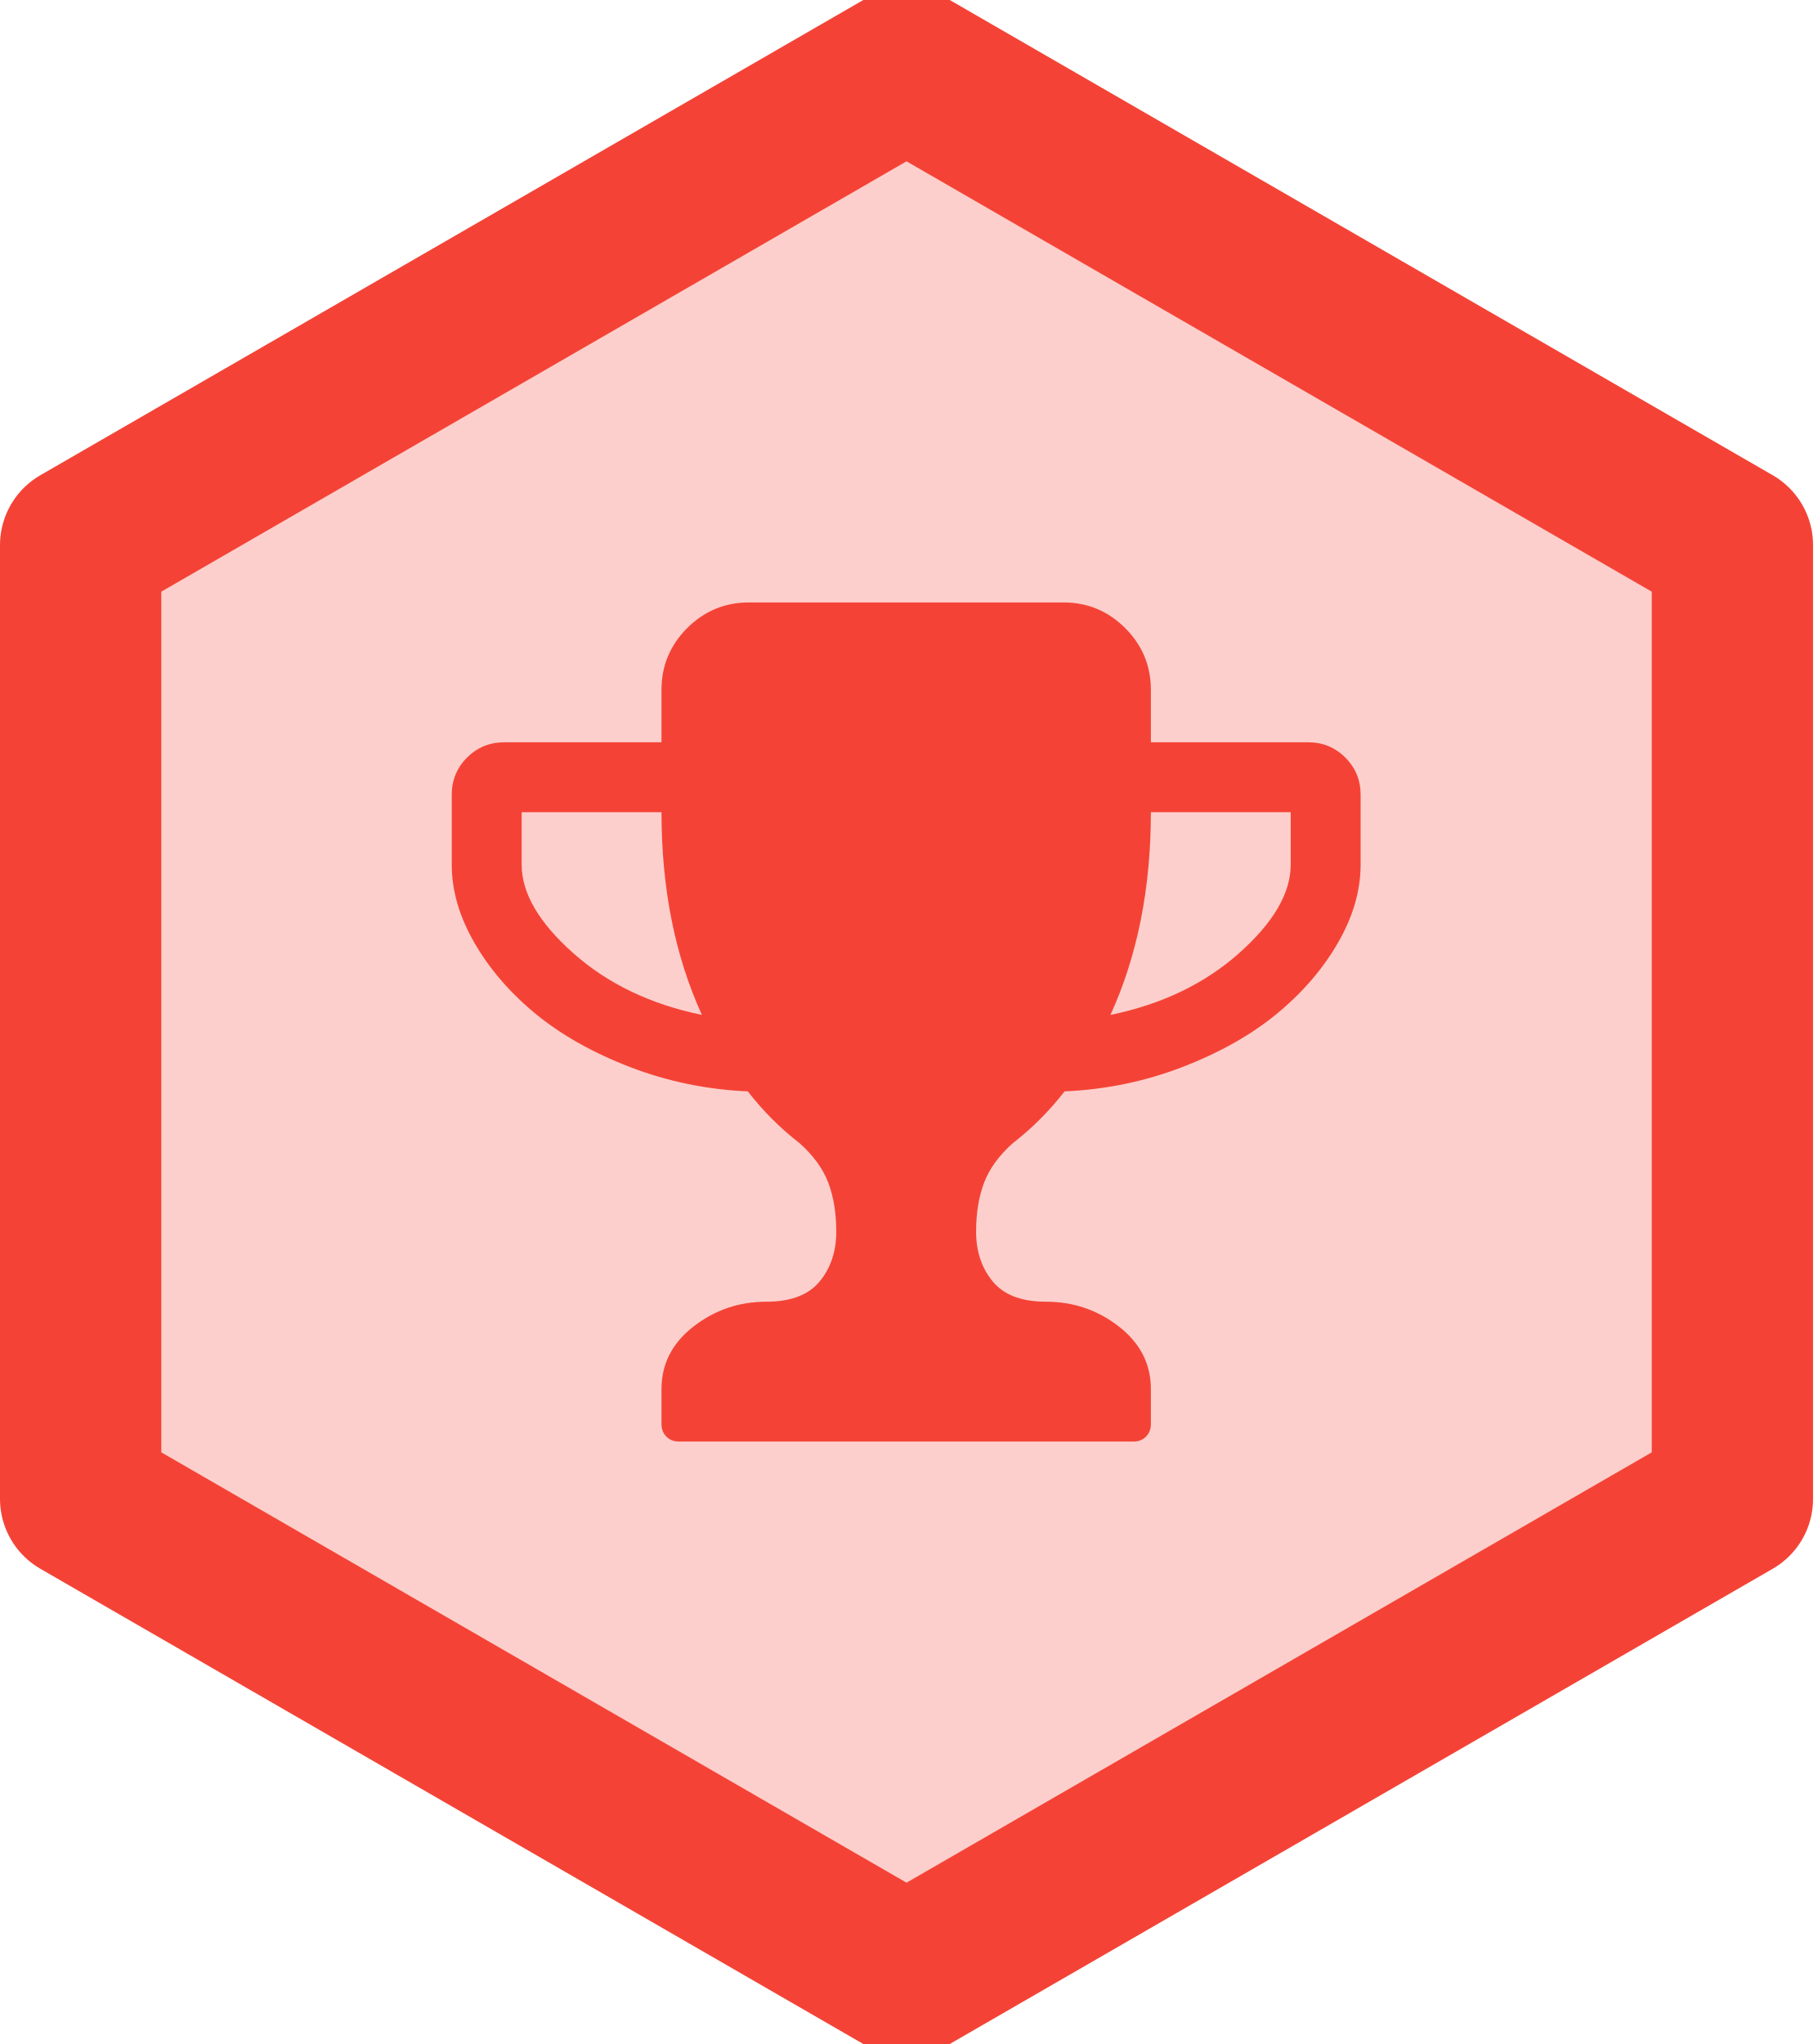
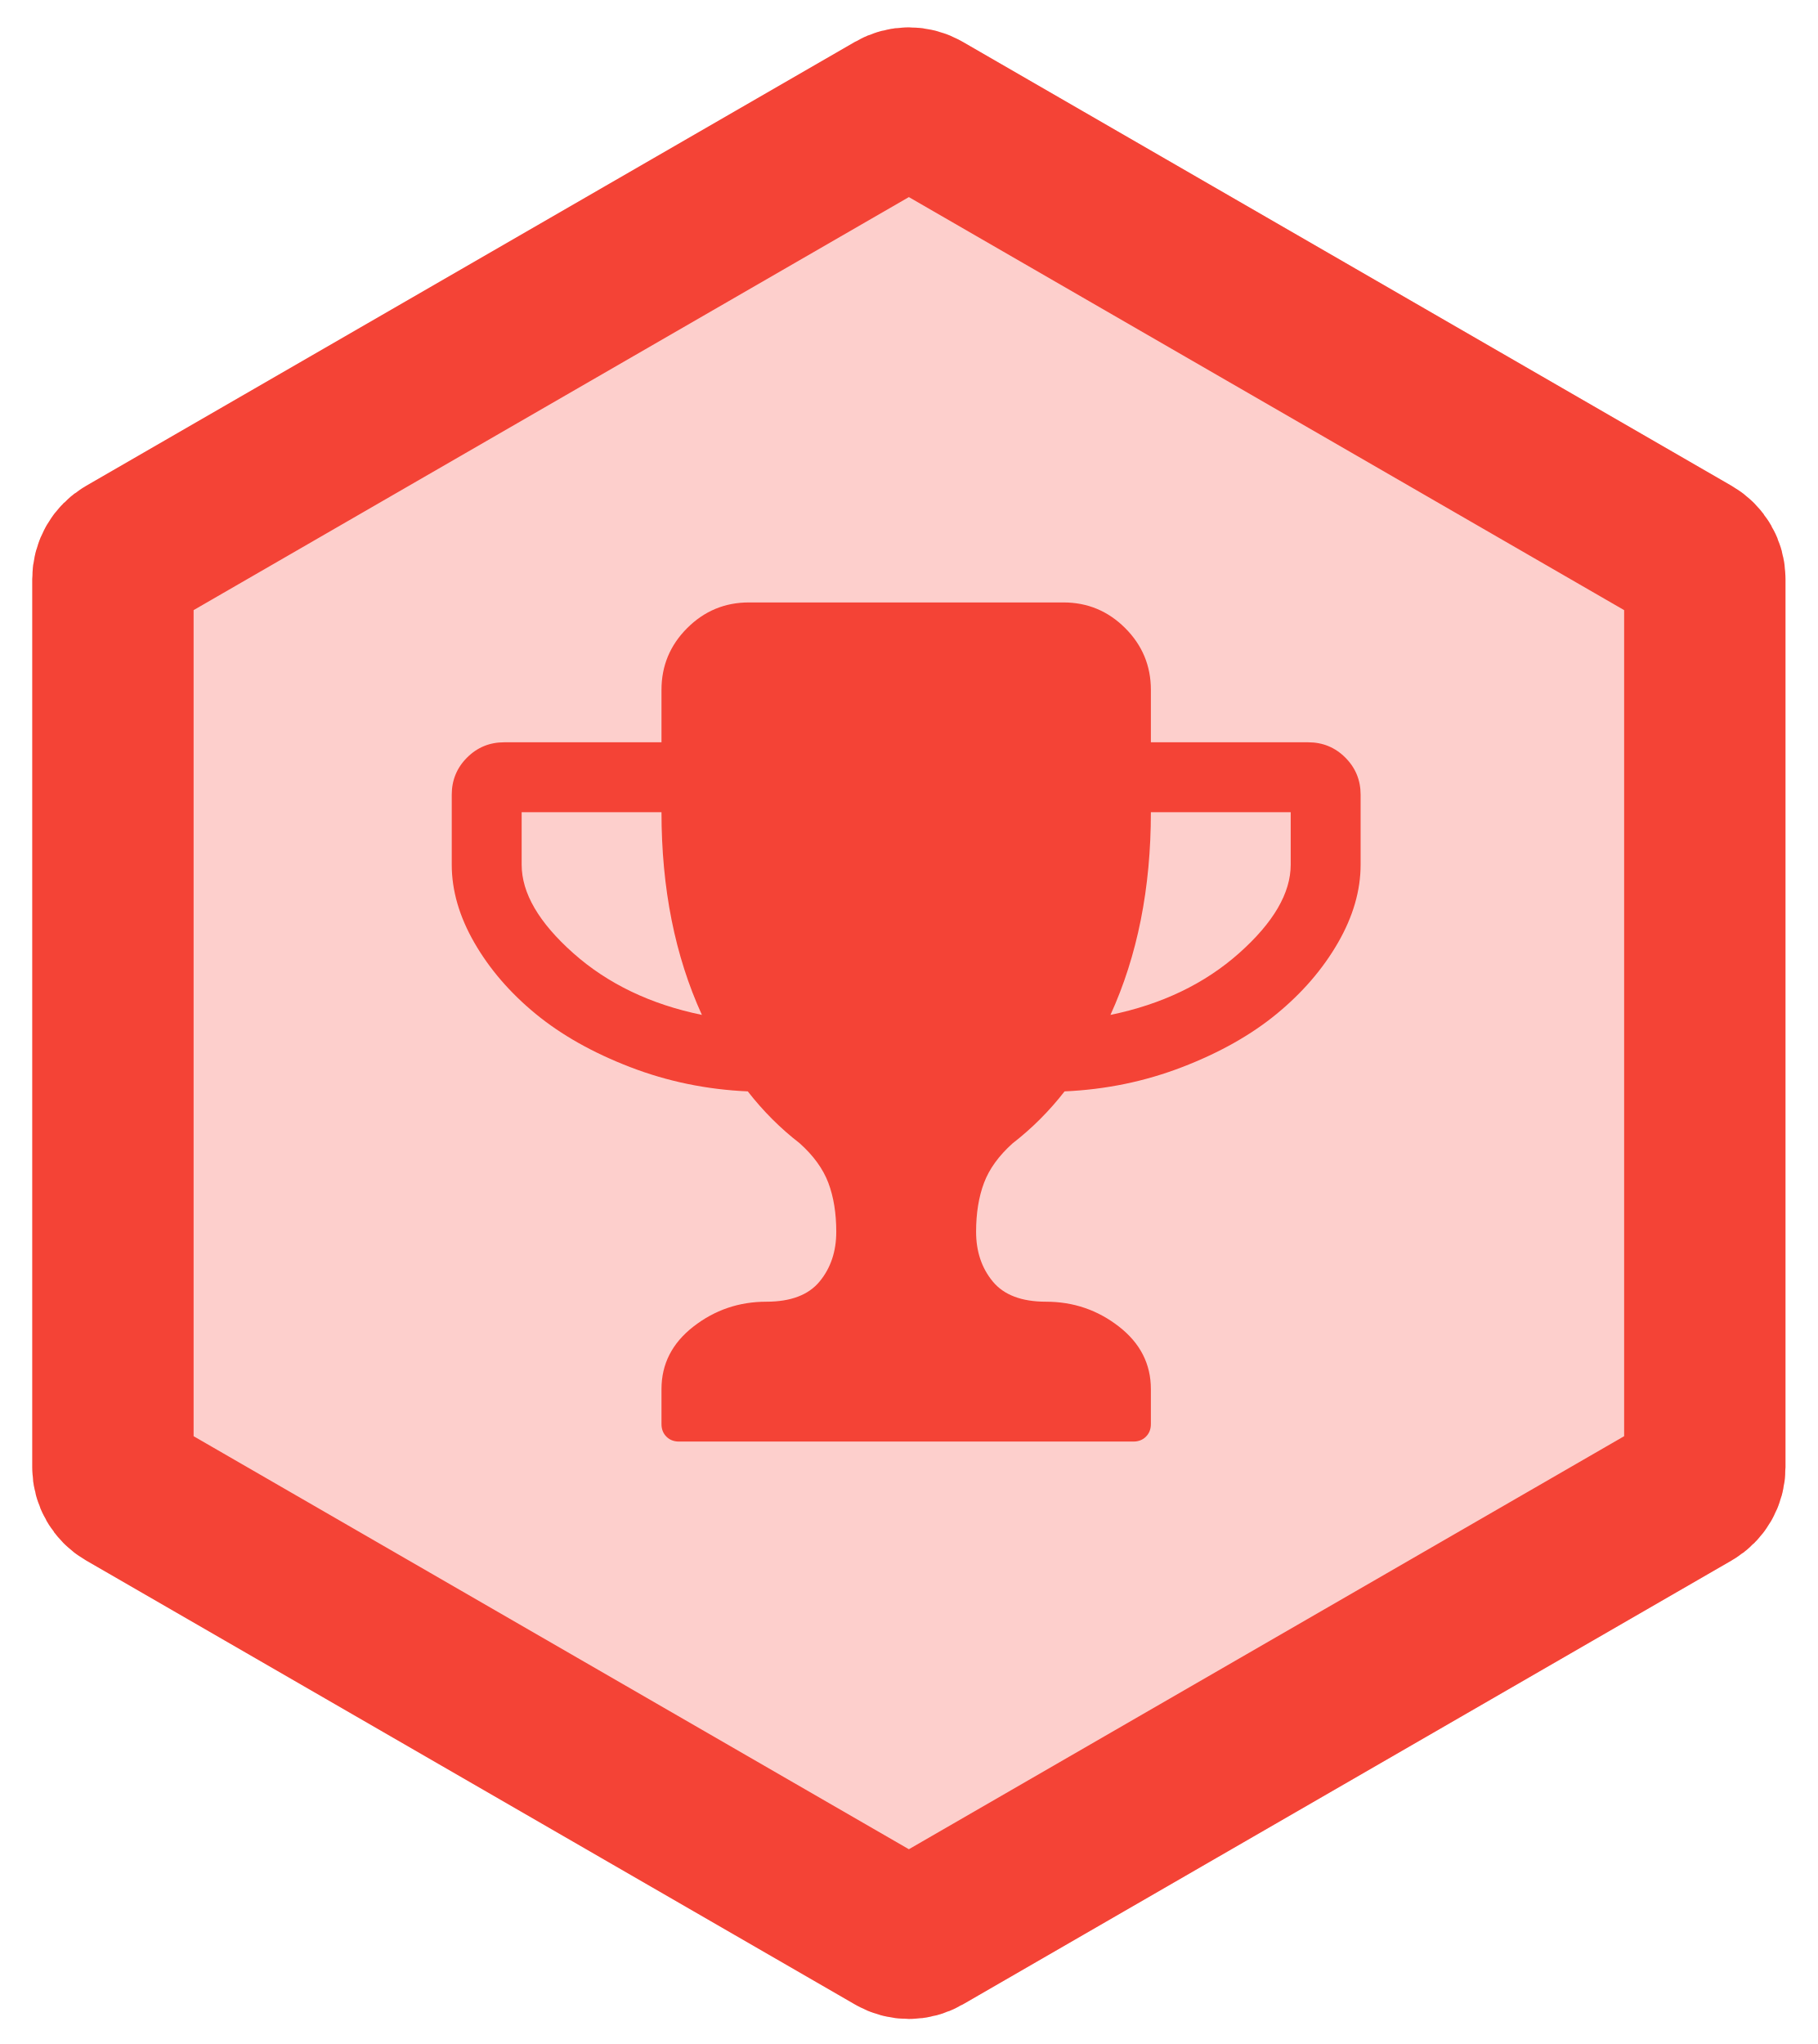
<svg xmlns="http://www.w3.org/2000/svg" xmlns:xlink="http://www.w3.org/1999/xlink" width="169px" height="190px" viewBox="0 0 169 190" version="1.1">
  <defs>
-     <polygon id="path-1" points="69.282 0 138.564 40 138.564 120 69.282 160 9.05941988e-14 120 4.61852778e-14 40" />
+     <path d="M86.5,2.887 L158,44.167 L158,44.167 C161.094,45.954 163,49.255 163,52.828 L163,135.389 L163,135.389 C163,138.961 161.094,142.263 158,144.049 L86.5,185.329 L86.5,185.329 C83.406,187.116 79.594,187.116 76.5,185.329 L5,144.049 L5,144.049 C1.906,142.263 1.27897692e-13,138.961 1.17239551e-13,135.389 L5.15143483e-14,52.828 L6.03961325e-14,52.828 C6.39488462e-14,49.255 1.906,45.954 5,44.167 L76.5,2.887 L76.5,2.887 C79.594,1.1 83.406,1.1 86.5,2.887 Z" id="path-1" />
  </defs>
  <g id="Page-2" stroke="none" stroke-width="1" fill="none" fill-rule="evenodd">
    <g id="pinax-points">
-       <g transform="translate(15, 15)">
-         <g id="Polygon-Copy-12" stroke-linejoin="round">
+       <g transform="translate(3, 1)">
+         <g id="Polygon-Copy-12">
          <use fill="#FDCFCC" fill-rule="evenodd" xlink:href="#path-1" />
-           <path stroke="#F44336" stroke-width="15" d="M69.282,-8.66 L146.064,35.67 L146.064,124.33 L69.282,168.66 L-7.5,124.33 L-7.5,35.67 L69.282,-8.66 Z" />
+           <path stroke="#F44336" stroke-width="15" d="M82.75,9.382 C81.976,8.935 81.024,8.935 80.25,9.382 L8.75,50.662 C7.976,51.109 7.5,51.934 7.5,52.828 L7.5,135.389 C7.5,136.282 7.976,137.107 8.75,137.554 L80.25,178.834 C81.024,179.281 81.976,179.281 82.75,178.834 L154.25,137.554 C155.024,137.107 155.5,136.282 155.5,135.389 L155.5,52.828 C155.5,51.934 155.024,51.109 154.25,50.662 L82.75,9.382 Z" />
        </g>
-         <path d="M50.258,79.34 C47.753,73.855 46.5,67.576 46.5,60.5 L33.5,60.5 L33.5,65.375 C33.5,68.016 35.1,70.758 38.299,73.602 C41.498,76.445 45.484,78.358 50.258,79.34 Z M105,65.375 L105,60.5 L92,60.5 C92,67.576 90.747,73.855 88.242,79.34 C93.016,78.358 97.002,76.445 100.201,73.602 C103.4,70.758 105,68.016 105,65.375 Z M111.5,58.875 L111.5,65.375 C111.5,67.779 110.798,70.199 109.393,72.637 C107.988,75.074 106.092,77.275 103.705,79.238 C101.318,81.202 98.39,82.852 94.92,84.189 C91.45,85.527 87.802,86.28 83.977,86.449 C82.555,88.277 80.947,89.885 79.152,91.273 C77.866,92.424 76.977,93.652 76.486,94.955 C75.995,96.258 75.75,97.773 75.75,99.5 C75.75,101.328 76.266,102.868 77.299,104.121 C78.331,105.374 79.982,106 82.25,106 C84.789,106 87.049,106.77 89.029,108.311 C91.01,109.851 92,111.789 92,114.125 L92,117.375 C92,117.849 91.848,118.238 91.543,118.543 C91.238,118.848 90.849,119 90.375,119 L48.125,119 C47.651,119 47.262,118.848 46.957,118.543 C46.652,118.238 46.5,117.849 46.5,117.375 L46.5,114.125 C46.5,111.789 47.49,109.851 49.471,108.311 C51.451,106.77 53.711,106 56.25,106 C58.518,106 60.169,105.374 61.201,104.121 C62.234,102.868 62.75,101.328 62.75,99.5 C62.75,97.773 62.505,96.258 62.014,94.955 C61.523,93.652 60.634,92.424 59.348,91.273 C57.553,89.885 55.945,88.277 54.523,86.449 C50.698,86.28 47.05,85.527 43.58,84.189 C40.11,82.852 37.182,81.202 34.795,79.238 C32.408,77.275 30.512,75.074 29.107,72.637 C27.702,70.199 27,67.779 27,65.375 L27,58.875 C27,57.521 27.474,56.37 28.422,55.422 C29.37,54.474 30.521,54 31.875,54 L46.5,54 L46.5,49.125 C46.5,46.891 47.296,44.978 48.887,43.387 C50.478,41.796 52.391,41 54.625,41 L83.875,41 C86.109,41 88.022,41.796 89.613,43.387 C91.204,44.978 92,46.891 92,49.125 L92,54 L106.625,54 C107.979,54 109.13,54.474 110.078,55.422 C111.026,56.37 111.5,57.521 111.5,58.875 Z" fill="#F44336" />
+         <path d="M62.258,93.34 C59.753,87.855 58.5,81.576 58.5,74.5 L45.5,74.5 L45.5,79.375 C45.5,82.016 47.1,84.758 50.299,87.602 C53.498,90.445 57.484,92.358 62.258,93.34 Z M117,79.375 L117,74.5 L104,74.5 C104,81.576 102.747,87.855 100.242,93.34 C105.016,92.358 109.002,90.445 112.201,87.602 C115.4,84.758 117,82.016 117,79.375 Z M123.5,72.875 L123.5,79.375 C123.5,81.779 122.798,84.199 121.393,86.637 C119.988,89.074 118.092,91.275 115.705,93.238 C113.318,95.202 110.39,96.852 106.92,98.189 C103.45,99.527 99.802,100.28 95.977,100.449 C94.555,102.277 92.947,103.885 91.152,105.273 C89.866,106.424 88.977,107.652 88.486,108.955 C87.995,110.258 87.75,111.773 87.75,113.5 C87.75,115.328 88.266,116.868 89.299,118.121 C90.331,119.374 91.982,120 94.25,120 C96.789,120 99.049,120.77 101.029,122.311 C103.01,123.851 104,125.789 104,128.125 L104,131.375 C104,131.849 103.848,132.238 103.543,132.543 C103.238,132.848 102.849,133 102.375,133 L60.125,133 C59.651,133 59.262,132.848 58.957,132.543 C58.652,132.238 58.5,131.849 58.5,131.375 L58.5,128.125 C58.5,125.789 59.49,123.851 61.471,122.311 C63.451,120.77 65.711,120 68.25,120 C70.518,120 72.169,119.374 73.201,118.121 C74.234,116.868 74.75,115.328 74.75,113.5 C74.75,111.773 74.505,110.258 74.014,108.955 C73.523,107.652 72.634,106.424 71.348,105.273 C69.553,103.885 67.945,102.277 66.523,100.449 C62.698,100.28 59.05,99.527 55.58,98.189 C52.11,96.852 49.182,95.202 46.795,93.238 C44.408,91.275 42.512,89.074 41.107,86.637 C39.702,84.199 39,81.779 39,79.375 L39,72.875 C39,71.521 39.474,70.37 40.422,69.422 C41.37,68.474 42.521,68 43.875,68 L58.5,68 L58.5,63.125 C58.5,60.891 59.296,58.978 60.887,57.387 C62.478,55.796 64.391,55 66.625,55 L95.875,55 C98.109,55 100.022,55.796 101.613,57.387 C103.204,58.978 104,60.891 104,63.125 L104,68 L118.625,68 C119.979,68 121.13,68.474 122.078,69.422 C123.026,70.37 123.5,71.521 123.5,72.875 Z" fill="#F44336" />
      </g>
    </g>
  </g>
</svg>
